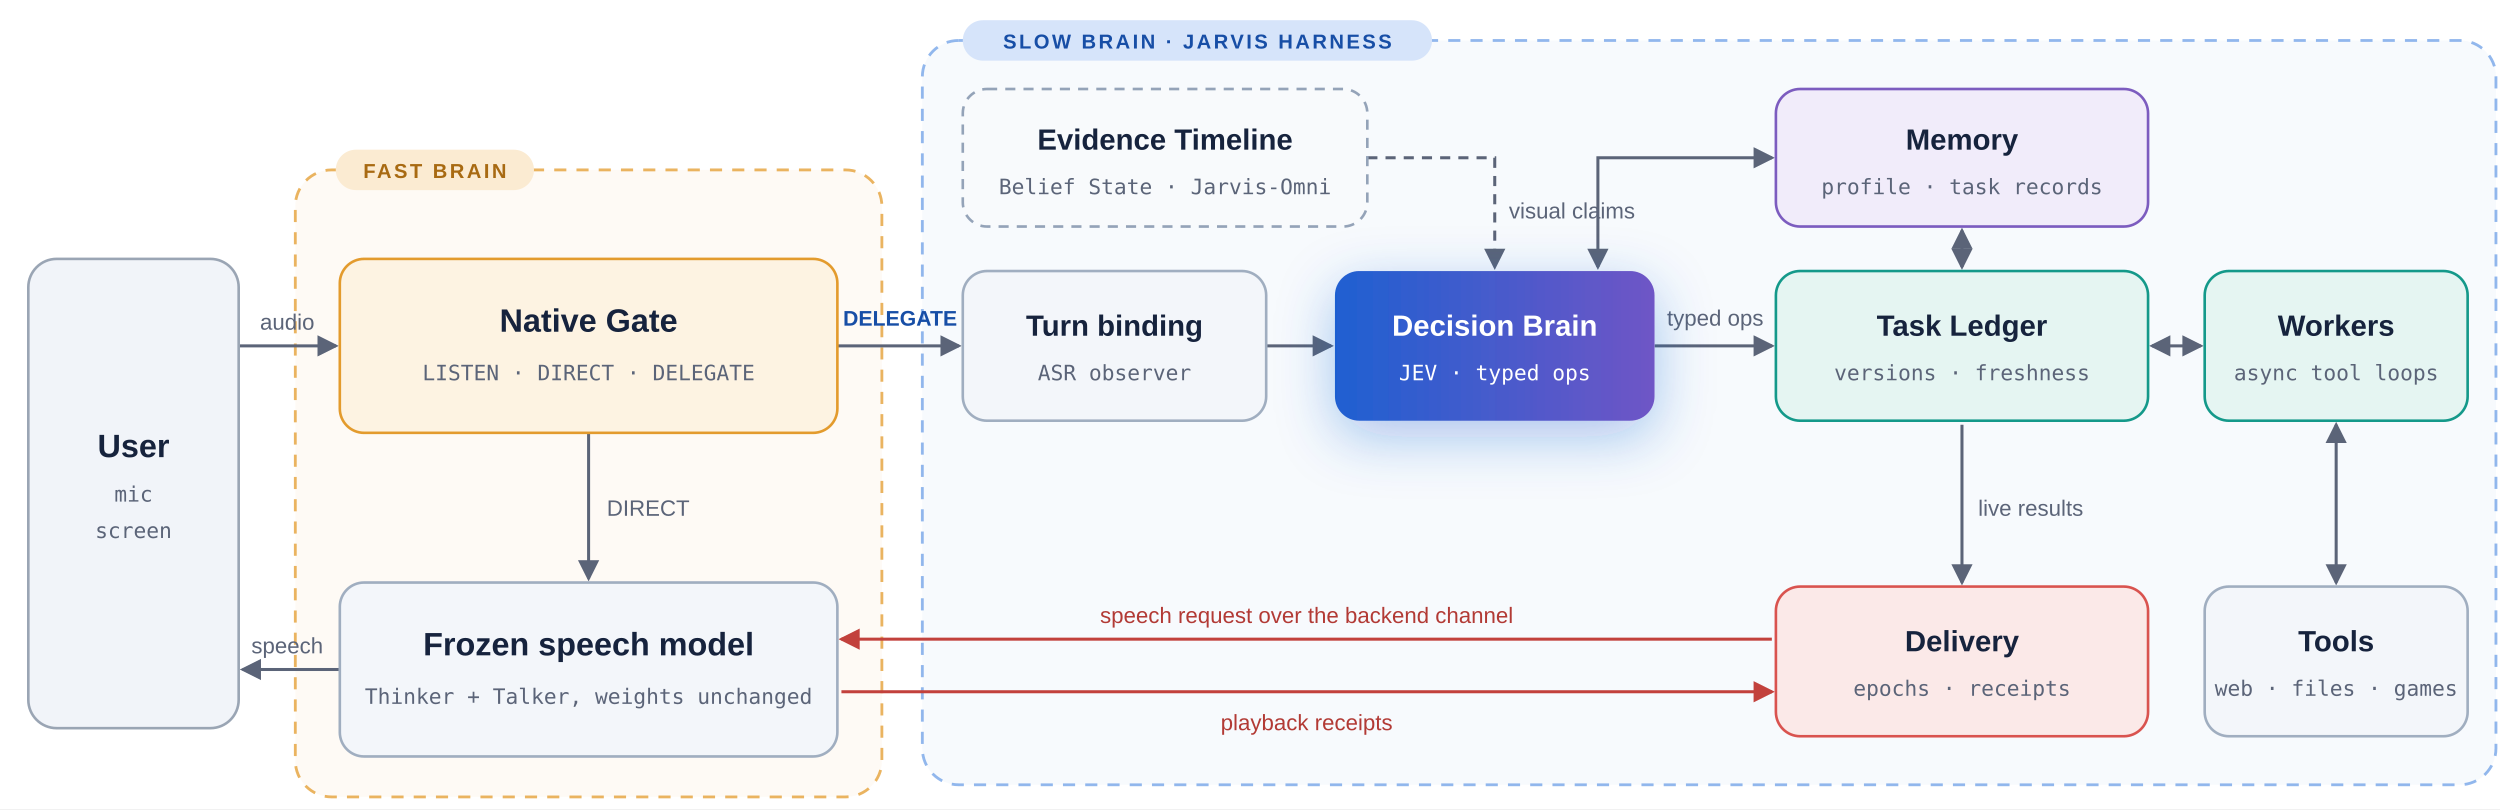
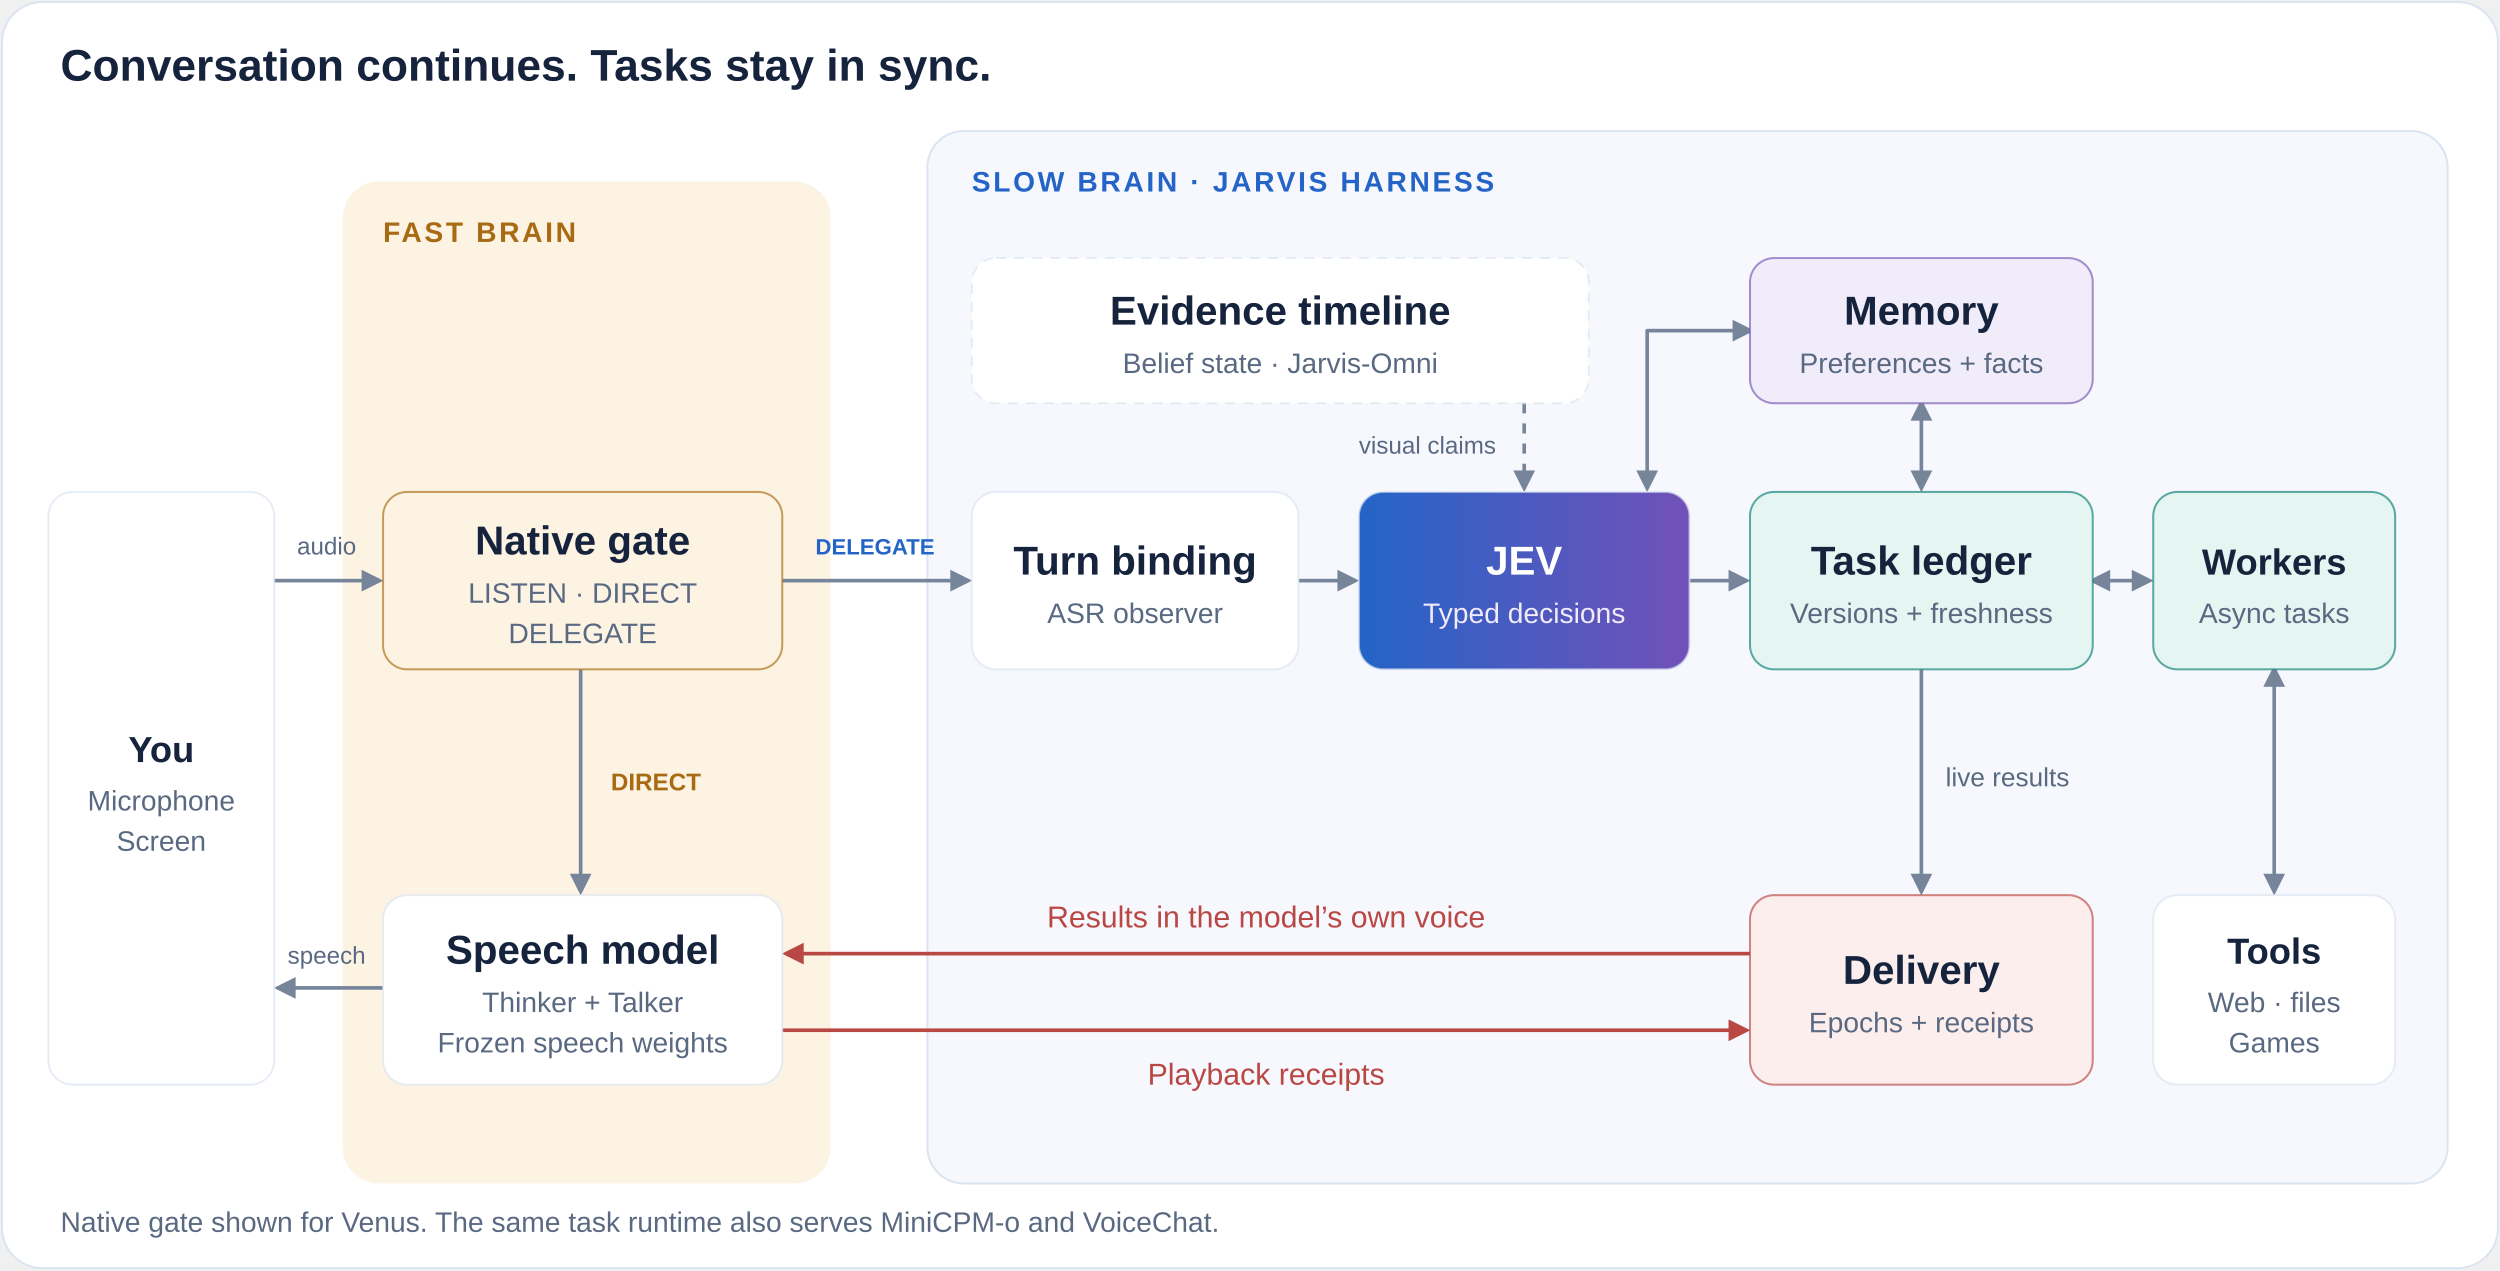
- <svg xmlns="http://www.w3.org/2000/svg" class="arch__svg" viewBox="0 0 1236 400" role="img" aria-labelledby="arch-title arch-desc">
-   <style>.arch__svg {
-   width: 100%;
-   min-width: 880px;
-   height: auto;
-   font-family: Arial, sans-serif;
- }
- .arch-group {
-   stroke-width: 1.4;
-   stroke-dasharray: 6 5;
- }
- .arch-group--fast {
-   fill: rgba(227, 155, 45, 0.05);
-   stroke: rgba(227, 155, 45, 0.75);
- }
- .arch-group--slow {
-   fill: rgba(59, 125, 221, 0.04);
-   stroke: rgba(59, 125, 221, 0.55);
- }
- .arch-tab text {
-   font-size: 10px;
-   font-weight: 700;
-   letter-spacing: 0.12em;
-   text-anchor: middle;
- }
- .arch-tab--fast rect {
-   fill: #fbebd2;
- }
- .arch-tab--fast text {
-   fill: #a86a12;
- }
- .arch-tab--slow rect {
-   fill: #d6e4fa;
- }
- .arch-tab--slow text {
-   fill: #174ea6;
- }
- .arch-box rect {
-   stroke-width: 1.3;
- }
- .arch-box--user rect {
-   fill: #f1f4f9;
-   stroke: #9aa5b4;
- }
- .arch-box--amber rect {
-   fill: #fdf3e2;
-   stroke: #e39b2d;
- }
- .arch-box--slate rect {
-   fill: #f3f6fa;
-   stroke: #a0aec0;
- }
- .arch-box--dashed rect {
-   fill: #f8fafc;
-   stroke: #94a3b8;
-   stroke-dasharray: 5 4;
- }
- .arch-box--plum rect {
-   fill: #f1ecfa;
-   stroke: #7c5cbf;
- }
- .arch-box--teal rect {
-   fill: #e5f5f2;
-   stroke: #14998a;
- }
- .arch-box--coral rect {
-   fill: #fbe9e8;
-   stroke: #d9534f;
- }
- .arch-box--jev rect {
-   fill: url(#jev-fill);
-   stroke: none;
-   filter: drop-shadow(0 8px 14px rgba(31, 95, 209, 0.35));
- }
- .arch-title {
-   font-size: 16px;
-   font-weight: 700;
-   fill: #16233d;
- }
- .arch-title--sm {
-   font-size: 14.5px;
- }
- .arch-sub {
-   font-family: monospace;
-   font-size: 10.5px;
-   fill: #5b6478;
- }
- .arch-box--jev .arch-title,
- .arch-box--jev .arch-sub {
-   fill: #fff;
- }
- .arch-arrows path {
-   stroke: #5b6478;
-   stroke-width: 1.5;
- }
- .arch-arrows .arch-arrow--dashed {
-   stroke-dasharray: 5 4;
- }
- .arch-arrows .arch-arrow--coral {
-   stroke: #c2413c;
- }
- .arch-labels text {
-   font-size: 11px;
-   fill: #5b6478;
- }
- .arch-labels .arch-label--strong {
-   font-size: 10.5px;
-   font-weight: 700;
-   fill: #174ea6;
- }
- .arch-labels .arch-label--coral {
-   fill: #b23a35;
- }
- .arch-pulses {
-   opacity: 0;
-   transition: opacity 600ms ease;
- }
- .arch.is-live .arch-pulses {
-   opacity: 1;
- }
- 
- </style>
-   <rect width="1236" height="400" fill="white" />
+ <svg xmlns="http://www.w3.org/2000/svg" width="1240" height="630" viewBox="0 0 1240 630" role="img" aria-labelledby="title desc">
  <defs>
-     <marker id="arr-ink" viewBox="0 0 10 10" refX="8.6" refY="5" markerWidth="7" markerHeight="7" orient="auto-start-reverse">
-       <path d="M0 0 10 5 0 10z" fill="#5b6478" />
+     <marker id="arrow" viewBox="0 0 10 10" refX="8" refY="5" markerWidth="6" markerHeight="6" orient="auto-start-reverse">
+       <path d="m0 0 10 5-10 5z" fill="#77859a" />
    </marker>
-     <marker id="arr-coral" viewBox="0 0 10 10" refX="8.6" refY="5" markerWidth="7" markerHeight="7" orient="auto-start-reverse">
-       <path d="M0 0 10 5 0 10z" fill="#c2413c" />
+     <marker id="return" viewBox="0 0 10 10" refX="8" refY="5" markerWidth="6" markerHeight="6" orient="auto-start-reverse">
+       <path d="m0 0 10 5-10 5z" fill="#b94743" />
    </marker>
-     <radialGradient id="pulse-blue">
-       <stop offset="0" stop-color="#ffffff" />
-       <stop offset="0.35" stop-color="#3b7ddd" />
-       <stop offset="1" stop-color="#3b7ddd" stop-opacity="0" />
-     </radialGradient>
-     <radialGradient id="pulse-amber">
-       <stop offset="0" stop-color="#ffffff" />
-       <stop offset="0.35" stop-color="#e39b2d" />
-       <stop offset="1" stop-color="#e39b2d" stop-opacity="0" />
-     </radialGradient>
-     <linearGradient id="jev-fill" x1="0" x2="1">
-       <stop offset="0" stop-color="#1f5fd1" />
-       <stop offset="1" stop-color="#6f56c6" />
+     <linearGradient id="decision">
+       <stop stop-color="#2464c7" />
+       <stop offset="1" stop-color="#7251b8" />
    </linearGradient>
-     <path id="arch-journey" d="M118 171H1155H970V316H291V331H118" />
-     <path id="arch-fast" d="M118 171H291V331H118" />
  </defs>
-   <rect class="arch-group arch-group--fast" x="146" y="84" width="290" height="310" rx="18" />
-   <rect class="arch-group arch-group--slow" x="456" y="20" width="778" height="368" rx="18" />
-   <g class="arch-tab arch-tab--fast">
-     <rect x="166" y="74" width="98" height="20" rx="10" />
-     <text x="215" y="88">FAST BRAIN</text>
-   </g>
-   <g class="arch-tab arch-tab--slow">
-     <rect x="476" y="10" width="232" height="20" rx="10" />
-     <text x="592" y="24">SLOW BRAIN · JARVIS HARNESS</text>
-   </g>
-   <g class="arch-pulses" aria-hidden="true">
-     <circle r="9" fill="url(#pulse-amber)">
-       <animateMotion dur="1.9s" repeatCount="indefinite">
-         <mpath href="#arch-fast" />
-       </animateMotion>
-     </circle>
-     <circle r="10" fill="url(#pulse-blue)">
-       <animateMotion dur="7.2s" repeatCount="indefinite">
-         <mpath href="#arch-journey" />
-       </animateMotion>
-     </circle>
-     <circle r="10" fill="url(#pulse-blue)">
-       <animateMotion dur="7.2s" begin="-3.6s" repeatCount="indefinite">
-         <mpath href="#arch-journey" />
-       </animateMotion>
-     </circle>
-   </g>
-   <g class="arch-arrows" fill="none">
-     <path d="M118 171H166" marker-end="url(#arr-ink)" />
-     <path d="M291 214V286" marker-end="url(#arr-ink)" />
-     <path d="M414 171H474" marker-end="url(#arr-ink)" />
-     <path d="M626 171H658" marker-end="url(#arr-ink)" />
-     <path d="M818 171H876" marker-end="url(#arr-ink)" />
-     <path d="M1064 171H1088" marker-start="url(#arr-ink)" marker-end="url(#arr-ink)" />
-     <path d="M1155 210V288" marker-start="url(#arr-ink)" marker-end="url(#arr-ink)" />
-     <path d="M970 210V288" marker-end="url(#arr-ink)" />
-     <path d="M970 114V132" marker-start="url(#arr-ink)" marker-end="url(#arr-ink)" />
-     <path d="M876 78H790V132" marker-start="url(#arr-ink)" marker-end="url(#arr-ink)" />
-     <path class="arch-arrow--dashed" d="M676 78H739V132" marker-end="url(#arr-ink)" />
-     <path d="M168 331H120" marker-end="url(#arr-ink)" />
-     <path class="arch-arrow--coral" d="M876 316H416" marker-end="url(#arr-coral)" />
-     <path class="arch-arrow--coral" d="M416 342H876" marker-end="url(#arr-coral)" />
-   </g>
-   <g class="arch-labels">
-     <text x="142" y="163" text-anchor="middle">audio</text>
-     <text x="142" y="323" text-anchor="middle">speech</text>
-     <text x="300" y="255">DIRECT</text>
-     <text x="445" y="161" text-anchor="middle" class="arch-label--strong">DELEGATE</text>
-     <text x="848" y="161" text-anchor="middle">typed ops</text>
-     <text x="746" y="108">visual claims</text>
-     <text x="978" y="255">live results</text>
-     <text x="646" y="308" text-anchor="middle" class="arch-label--coral">speech request over the backend channel</text>
-     <text x="646" y="361" text-anchor="middle" class="arch-label--coral">playback receipts</text>
-   </g>
-   <g class="arch-box arch-box--user">
-     <rect x="14" y="128" width="104" height="232" rx="14" />
-     <text class="arch-title" x="66" y="226" text-anchor="middle">User</text>
-     <text class="arch-sub" x="66" y="248" text-anchor="middle">mic</text>
-     <text class="arch-sub" x="66" y="266" text-anchor="middle">screen</text>
-   </g>
-   <g class="arch-box arch-box--amber">
-     <rect x="168" y="128" width="246" height="86" rx="12" />
-     <text class="arch-title" x="291" y="164" text-anchor="middle">Native Gate</text>
-     <text class="arch-sub" x="291" y="188" text-anchor="middle">LISTEN · DIRECT · DELEGATE</text>
-   </g>
-   <g class="arch-box arch-box--slate">
-     <rect x="168" y="288" width="246" height="86" rx="12" />
-     <text class="arch-title" x="291" y="324" text-anchor="middle">Frozen speech model</text>
-     <text class="arch-sub" x="291" y="348" text-anchor="middle">Thinker + Talker, weights unchanged</text>
-   </g>
-   <g class="arch-box arch-box--dashed">
-     <rect x="476" y="44" width="200" height="68" rx="12" />
-     <text class="arch-title arch-title--sm" x="576" y="74" text-anchor="middle">Evidence Timeline</text>
-     <text class="arch-sub" x="576" y="96" text-anchor="middle">Belief State · Jarvis-Omni</text>
-   </g>
-   <g class="arch-box arch-box--plum">
-     <rect x="878" y="44" width="184" height="68" rx="12" />
-     <text class="arch-title arch-title--sm" x="970" y="74" text-anchor="middle">Memory</text>
-     <text class="arch-sub" x="970" y="96" text-anchor="middle">profile · task records</text>
-   </g>
-   <g class="arch-box arch-box--slate">
-     <rect x="476" y="134" width="150" height="74" rx="12" />
-     <text class="arch-title arch-title--sm" x="551" y="166" text-anchor="middle">Turn binding</text>
-     <text class="arch-sub" x="551" y="188" text-anchor="middle">ASR observer</text>
-   </g>
-   <g class="arch-box arch-box--jev">
-     <rect x="660" y="134" width="158" height="74" rx="12" />
-     <text class="arch-title arch-title--sm" x="739" y="166" text-anchor="middle">Decision Brain</text>
-     <text class="arch-sub" x="739" y="188" text-anchor="middle">JEV · typed ops</text>
-   </g>
-   <g class="arch-box arch-box--teal">
-     <rect x="878" y="134" width="184" height="74" rx="12" />
-     <text class="arch-title arch-title--sm" x="970" y="166" text-anchor="middle">Task Ledger</text>
-     <text class="arch-sub" x="970" y="188" text-anchor="middle">versions · freshness</text>
-   </g>
-   <g class="arch-box arch-box--teal">
-     <rect x="1090" y="134" width="130" height="74" rx="12" />
-     <text class="arch-title arch-title--sm" x="1155" y="166" text-anchor="middle">Workers</text>
-     <text class="arch-sub" x="1155" y="188" text-anchor="middle">async tool loops</text>
-   </g>
-   <g class="arch-box arch-box--coral">
-     <rect x="878" y="290" width="184" height="74" rx="12" />
-     <text class="arch-title arch-title--sm" x="970" y="322" text-anchor="middle">Delivery</text>
-     <text class="arch-sub" x="970" y="344" text-anchor="middle">epochs · receipts</text>
-   </g>
-   <g class="arch-box arch-box--slate">
-     <rect x="1090" y="290" width="130" height="74" rx="12" />
-     <text class="arch-title arch-title--sm" x="1155" y="322" text-anchor="middle">Tools</text>
-     <text class="arch-sub" x="1155" y="344" text-anchor="middle">web · files · games</text>
+   <rect x="1" y="1" width="1238" height="628" rx="20" fill="#ffffff" stroke="#dbe4f1" />
+   <g font-family="Arial, Helvetica, sans-serif">
+     <text x="30" y="40" fill="#16233d" font-size="22" font-weight="700">Conversation continues. Tasks stay in sync.</text>
+     <rect x="170" y="90" width="242" height="497" rx="18" fill="#fcf3e3" />
+     <rect x="460" y="65" width="754" height="522" rx="18" fill="#f6f8fd" stroke="#dbe4f1" />
+     <text x="190" y="120" fill="#a86a12" font-size="14" font-weight="700" letter-spacing="1.3">FAST BRAIN</text>
+     <text x="482" y="95" fill="#2464c7" font-size="14" font-weight="700" letter-spacing="1.3">SLOW BRAIN · JARVIS HARNESS</text>
+     <path d="M136 288H188" fill="none" stroke="#77859a" stroke-width="1.8" stroke-linejoin="round" marker-end="url(#arrow)" />
+     <path d="M388 288H480" fill="none" stroke="#77859a" stroke-width="1.8" stroke-linejoin="round" marker-end="url(#arrow)" />
+     <path d="M644 288H672" fill="none" stroke="#77859a" stroke-width="1.8" stroke-linejoin="round" marker-end="url(#arrow)" />
+     <path d="M838 288H866" fill="none" stroke="#77859a" stroke-width="1.8" stroke-linejoin="round" marker-end="url(#arrow)" />
+     <path d="M1038 288H1066" fill="none" stroke="#77859a" stroke-width="1.8" stroke-linejoin="round" marker-end="url(#arrow)" marker-start="url(#arrow)" />
+     <path d="M288 332V442" fill="none" stroke="#77859a" stroke-width="1.8" stroke-linejoin="round" marker-end="url(#arrow)" />
+     <path d="M190 490H138" fill="none" stroke="#77859a" stroke-width="1.8" stroke-linejoin="round" marker-end="url(#arrow)" />
+     <path d="M756 200V242" fill="none" stroke="#77859a" stroke-width="1.8" stroke-linejoin="round" marker-end="url(#arrow)" stroke-dasharray="5 5" />
+     <path d="M868 164H817V242" fill="none" stroke="#77859a" stroke-width="1.8" stroke-linejoin="round" marker-end="url(#arrow)" marker-start="url(#arrow)" />
+     <path d="M953 200V242" fill="none" stroke="#77859a" stroke-width="1.8" stroke-linejoin="round" marker-end="url(#arrow)" marker-start="url(#arrow)" />
+     <path d="M953 332V442" fill="none" stroke="#77859a" stroke-width="1.8" stroke-linejoin="round" marker-end="url(#arrow)" />
+     <path d="M1128 332V442" fill="none" stroke="#77859a" stroke-width="1.8" stroke-linejoin="round" marker-end="url(#arrow)" marker-start="url(#arrow)" />
+     <path d="M868 473H390" fill="none" stroke="#b94743" stroke-width="1.8" stroke-linejoin="round" marker-end="url(#return)" />
+     <path d="M388 511H866" fill="none" stroke="#b94743" stroke-width="1.8" stroke-linejoin="round" marker-end="url(#return)" />
+     <text x="162" y="275" text-anchor="middle" fill="#596981" font-size="12" font-weight="400">audio</text>
+     <text x="434" y="275" text-anchor="middle" fill="#2464c7" font-size="11" font-weight="700">DELEGATE</text>
+     <text x="303" y="392" text-anchor="start" fill="#a86a12" font-size="12" font-weight="700">DIRECT</text>
+     <text x="162" y="478" text-anchor="middle" fill="#596981" font-size="12" font-weight="400">speech</text>
+     <text x="742" y="225" text-anchor="end" fill="#596981" font-size="12" font-weight="400">visual claims</text>
+     <text x="965" y="390" text-anchor="start" fill="#596981" font-size="13" font-weight="400">live results</text>
+     <text x="628" y="460" text-anchor="middle" fill="#b94743" font-size="15" font-weight="400">Results in the model’s own voice</text>
+     <text x="628" y="538" text-anchor="middle" fill="#b94743" font-size="15" font-weight="400">Playback receipts</text>
+     <rect x="24" y="244" width="112" height="294" rx="12" fill="#ffffff" stroke="#dbe4f1" stroke-opacity="0.65" />
+     <text x="80.0" y="378.0" text-anchor="middle" fill="#16233d" font-size="18" font-weight="700">You</text>
+     <text x="80.0" y="402.0" text-anchor="middle" fill="#596981" font-size="14" font-weight="400">Microphone</text>
+     <text x="80.0" y="422.0" text-anchor="middle" fill="#596981" font-size="14" font-weight="400">Screen</text>
+     <rect x="190" y="244" width="198" height="88" rx="12" fill="#fcf3e3" stroke="#a86a12" stroke-opacity="0.65" />
+     <text x="289.0" y="275.0" text-anchor="middle" fill="#16233d" font-size="20" font-weight="700">Native gate</text>
+     <text x="289.0" y="299.0" text-anchor="middle" fill="#596981" font-size="14" font-weight="400">LISTEN · DIRECT</text>
+     <text x="289.0" y="319.0" text-anchor="middle" fill="#596981" font-size="14" font-weight="400">DELEGATE</text>
+     <rect x="190" y="444" width="198" height="94" rx="12" fill="#ffffff" stroke="#dbe4f1" stroke-opacity="0.65" />
+     <text x="289.0" y="478.0" text-anchor="middle" fill="#16233d" font-size="20" font-weight="700">Speech model</text>
+     <text x="289.0" y="502.0" text-anchor="middle" fill="#596981" font-size="14" font-weight="400">Thinker + Talker</text>
+     <text x="289.0" y="522.0" text-anchor="middle" fill="#596981" font-size="14" font-weight="400">Frozen speech weights</text>
+     <rect x="482" y="128" width="306" height="72" rx="12" fill="#ffffff" stroke="#dbe4f1" stroke-opacity="0.65" stroke-dasharray="5 4" />
+     <text x="635.0" y="161.0" text-anchor="middle" fill="#16233d" font-size="20" font-weight="700">Evidence timeline</text>
+     <text x="635.0" y="185.0" text-anchor="middle" fill="#596981" font-size="14" font-weight="400">Belief state · Jarvis-Omni</text>
+     <rect x="868" y="128" width="170" height="72" rx="12" fill="#f1ecfa" stroke="#7756b2" stroke-opacity="0.65" />
+     <text x="953.0" y="161.0" text-anchor="middle" fill="#16233d" font-size="20" font-weight="700">Memory</text>
+     <text x="953.0" y="185.0" text-anchor="middle" fill="#596981" font-size="14" font-weight="400">Preferences + facts</text>
+     <rect x="482" y="244" width="162" height="88" rx="12" fill="#ffffff" stroke="#dbe4f1" stroke-opacity="0.65" />
+     <text x="563.0" y="285.0" text-anchor="middle" fill="#16233d" font-size="20" font-weight="700">Turn binding</text>
+     <text x="563.0" y="309.0" text-anchor="middle" fill="#596981" font-size="14" font-weight="400">ASR observer</text>
+     <rect x="674" y="244" width="164" height="88" rx="12" fill="url(#decision)" stroke="#dbe4f1" stroke-opacity="0.65" />
+     <text x="756.0" y="285.0" text-anchor="middle" fill="#ffffff" font-size="20" font-weight="700">JEV</text>
+     <text x="756.0" y="309.0" text-anchor="middle" fill="#f0eafa" font-size="14" font-weight="400">Typed decisions</text>
+     <rect x="868" y="244" width="170" height="88" rx="12" fill="#e5f5f1" stroke="#087f74" stroke-opacity="0.65" />
+     <text x="953.0" y="285.0" text-anchor="middle" fill="#16233d" font-size="20" font-weight="700">Task ledger</text>
+     <text x="953.0" y="309.0" text-anchor="middle" fill="#596981" font-size="14" font-weight="400">Versions + freshness</text>
+     <rect x="1068" y="244" width="120" height="88" rx="12" fill="#e5f5f1" stroke="#087f74" stroke-opacity="0.65" />
+     <text x="1128.0" y="285.0" text-anchor="middle" fill="#16233d" font-size="18" font-weight="700">Workers</text>
+     <text x="1128.0" y="309.0" text-anchor="middle" fill="#596981" font-size="14" font-weight="400">Async tasks</text>
+     <rect x="868" y="444" width="170" height="94" rx="12" fill="#fceeed" stroke="#b94743" stroke-opacity="0.65" />
+     <text x="953.0" y="488.0" text-anchor="middle" fill="#16233d" font-size="20" font-weight="700">Delivery</text>
+     <text x="953.0" y="512.0" text-anchor="middle" fill="#596981" font-size="14" font-weight="400">Epochs + receipts</text>
+     <rect x="1068" y="444" width="120" height="94" rx="12" fill="#ffffff" stroke="#dbe4f1" stroke-opacity="0.65" />
+     <text x="1128.0" y="478.0" text-anchor="middle" fill="#16233d" font-size="18" font-weight="700">Tools</text>
+     <text x="1128.0" y="502.0" text-anchor="middle" fill="#596981" font-size="14" font-weight="400">Web · files</text>
+     <text x="1128.0" y="522.0" text-anchor="middle" fill="#596981" font-size="14" font-weight="400">Games</text>
+     <text x="30" y="611" text-anchor="start" fill="#596981" font-size="14" font-weight="400">Native gate shown for Venus. The same task runtime also serves MiniCPM-o and VoiceChat.</text>
  </g>
</svg>
